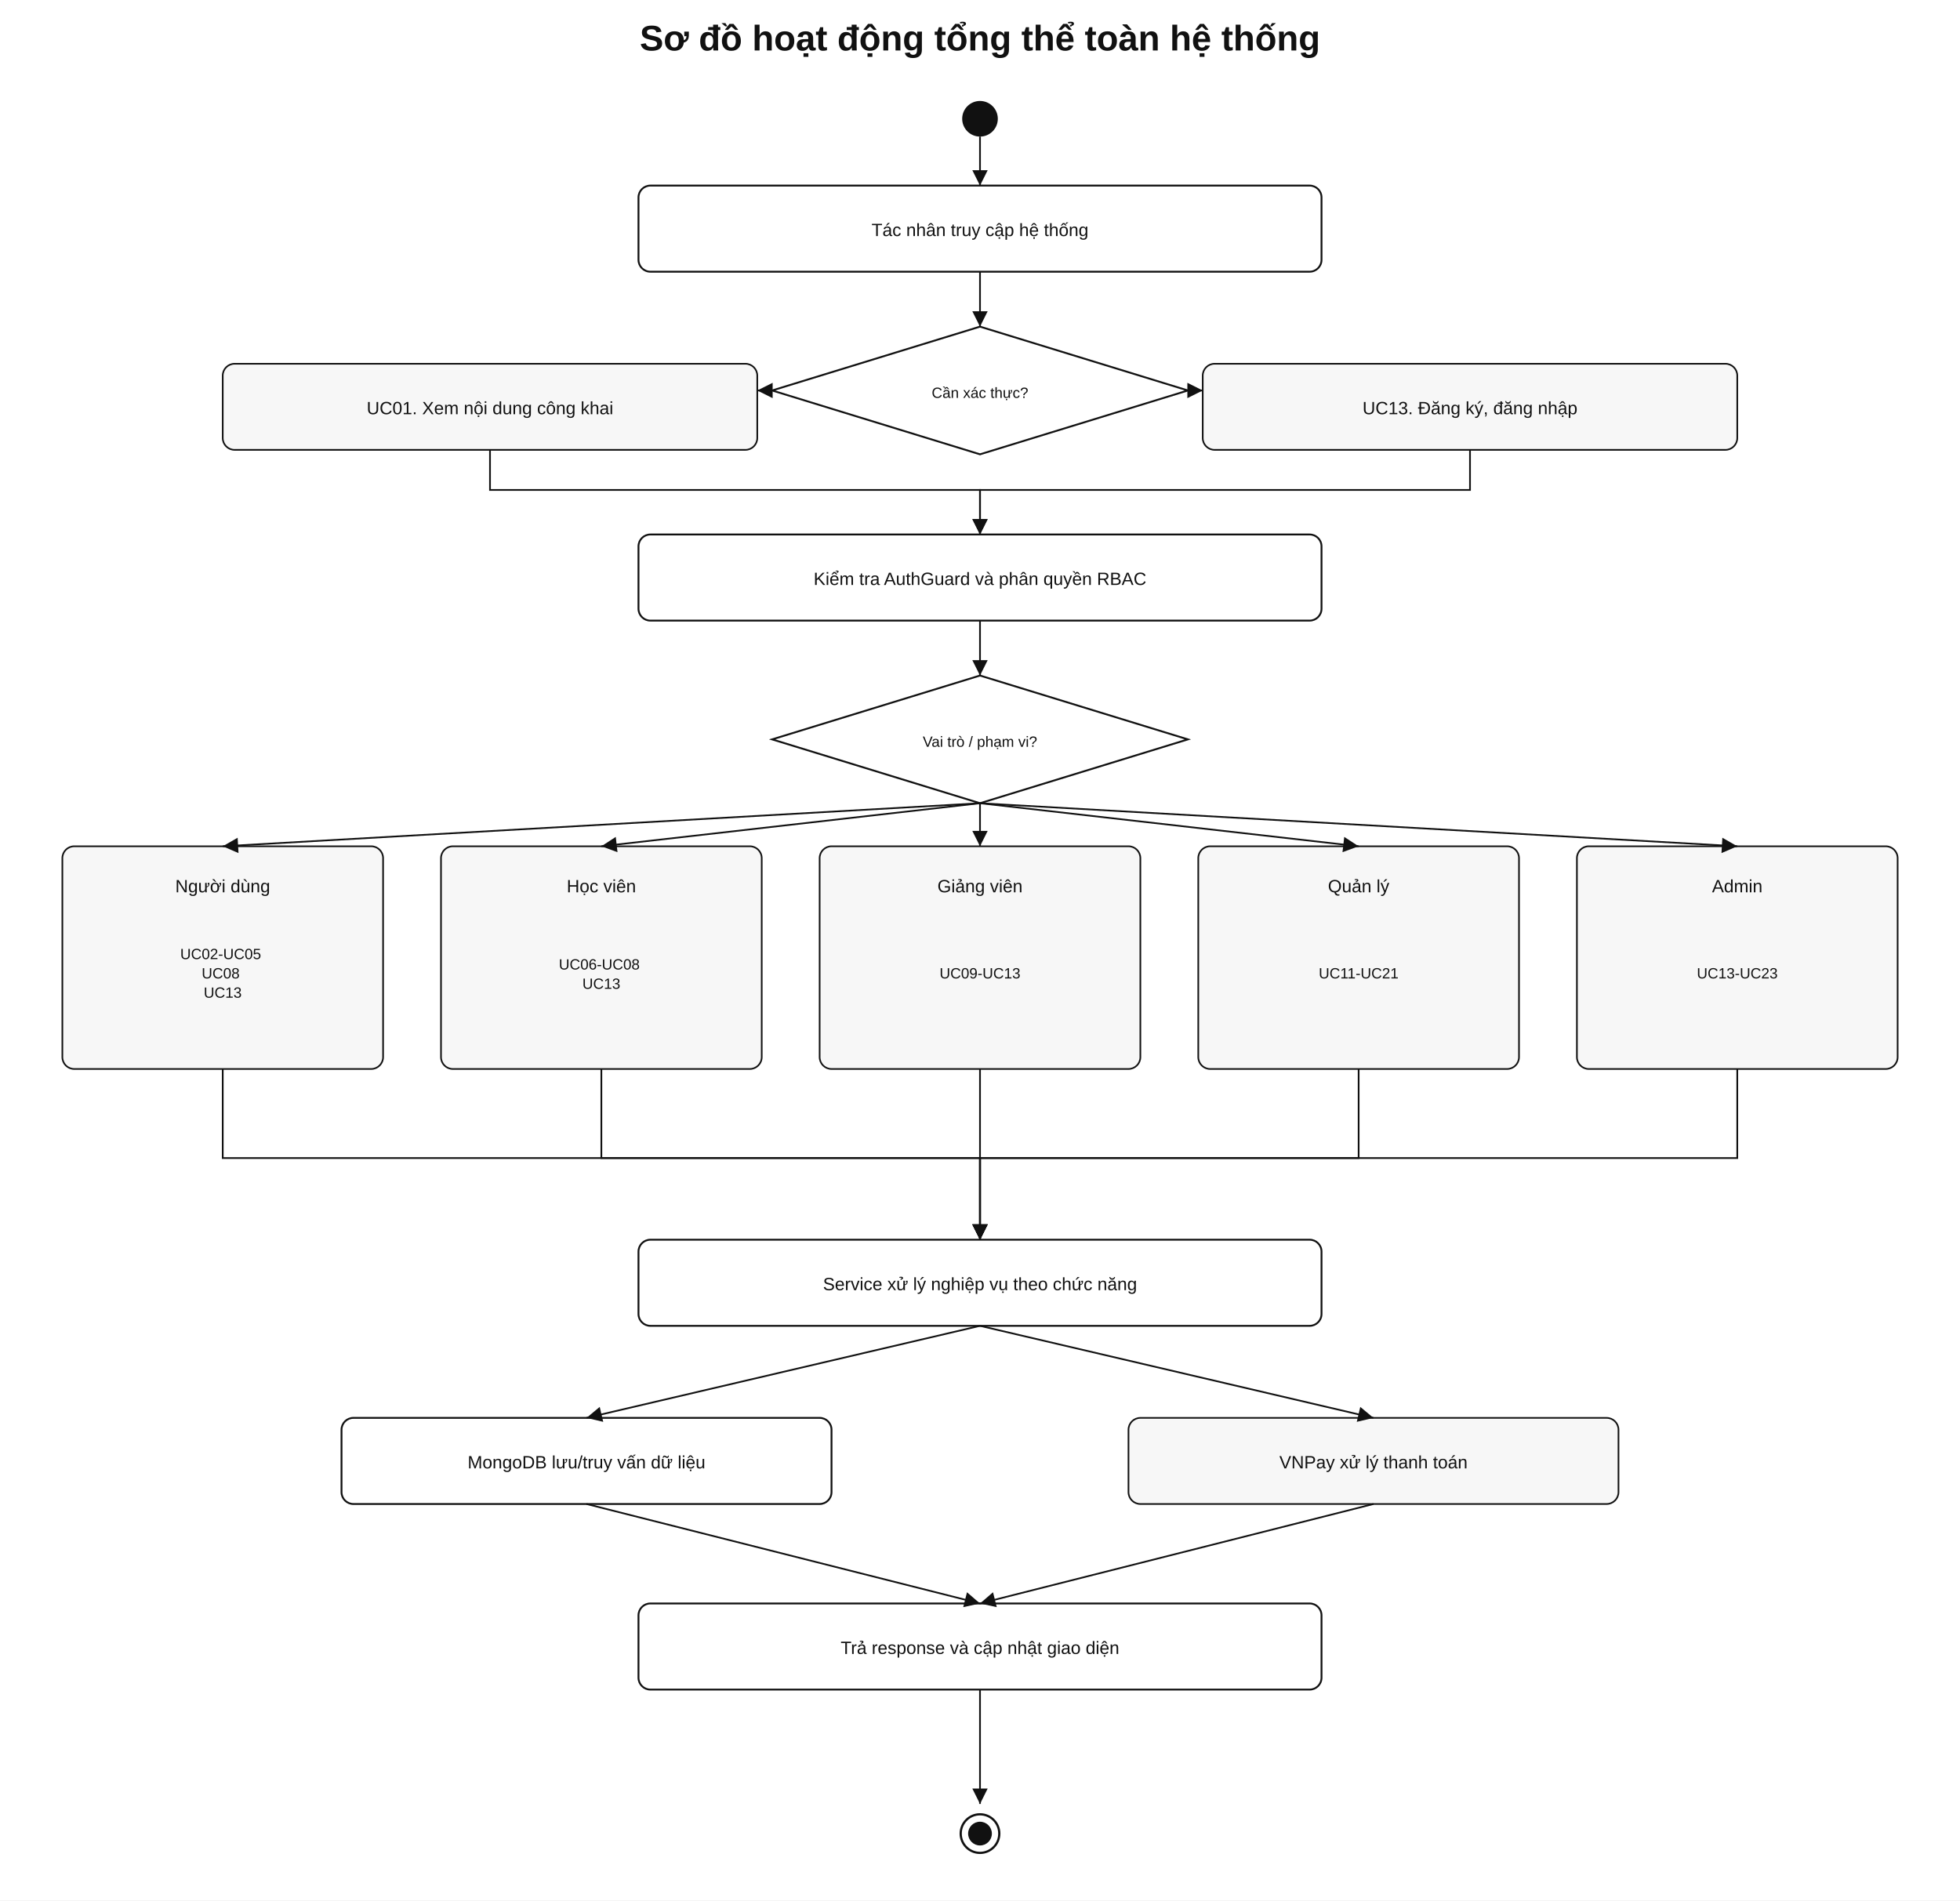
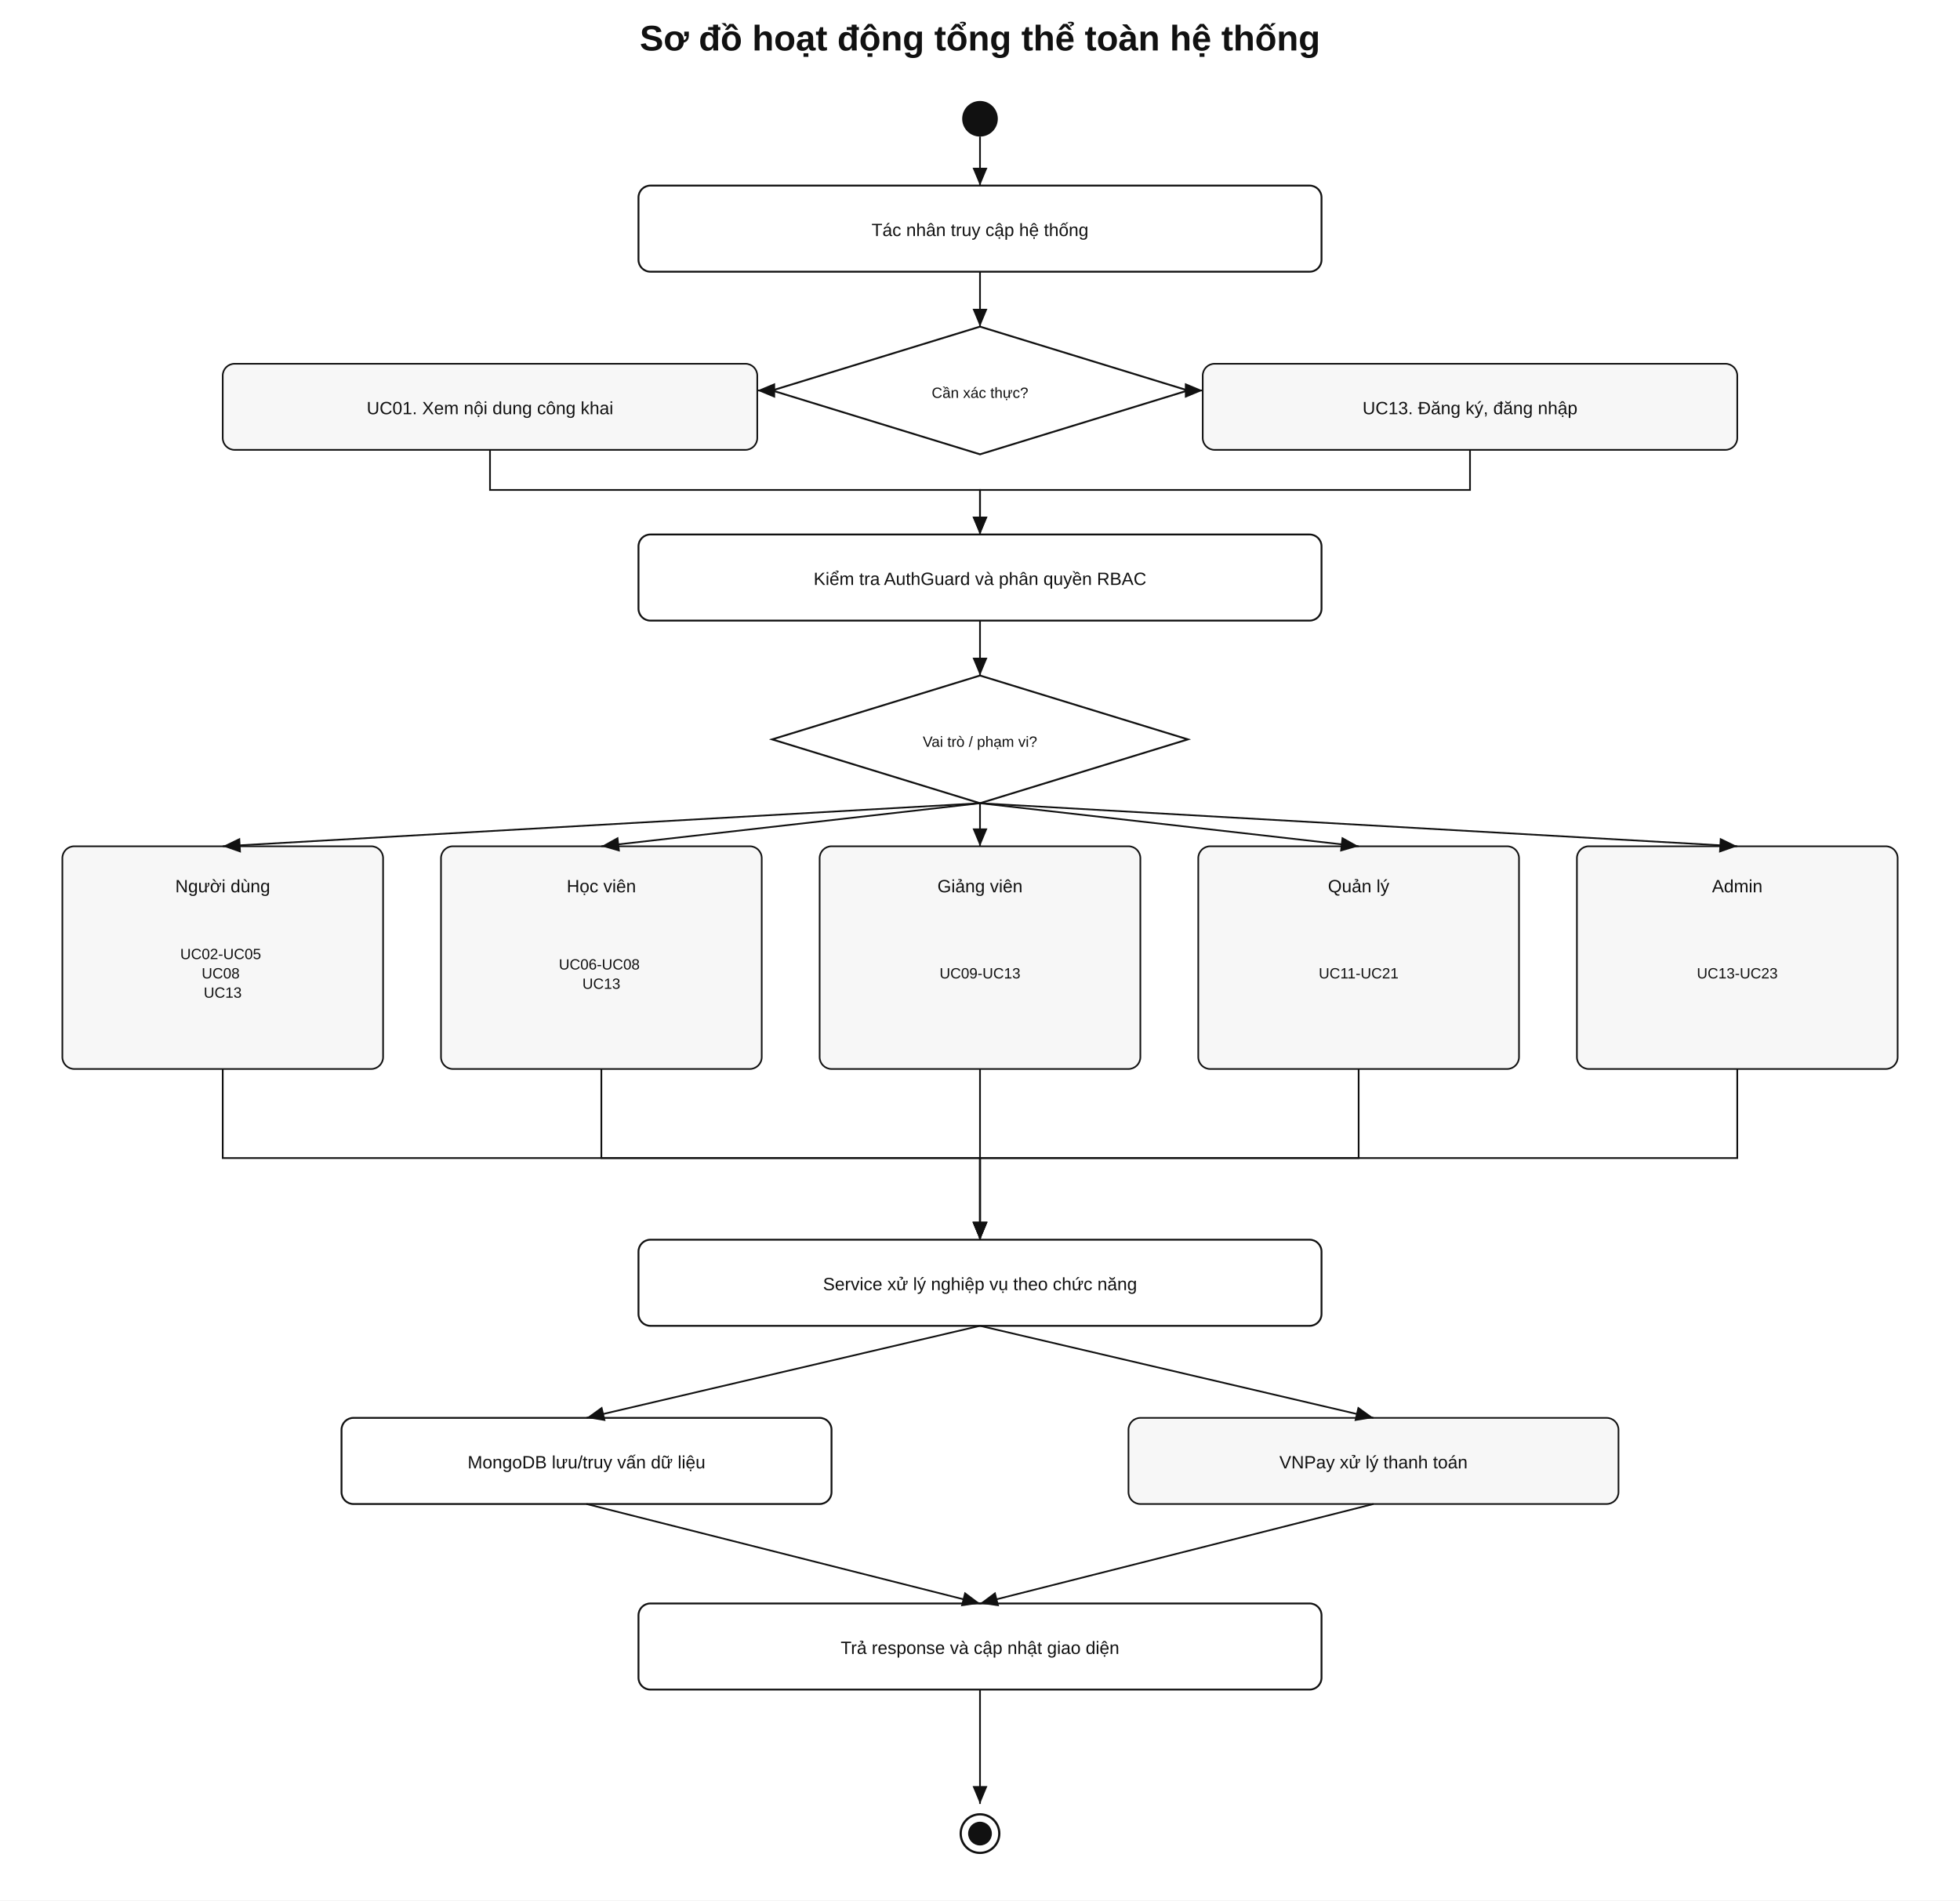
<svg xmlns="http://www.w3.org/2000/svg" width="1320" height="1280" viewBox="0 0 1320 1280">
  <defs>
-     <marker id="arrow" markerWidth="9" markerHeight="9" refX="9" refY="4.5" orient="auto" markerUnits="strokeWidth">
-       <path d="M0,0 L9,4.5 L0,9 Z" fill="#111" />
+     <marker id="arrow" viewBox="0 0 12 10" markerWidth="12" markerHeight="10" refX="12" refY="5" orient="auto" markerUnits="userSpaceOnUse">
+       <path d="M0 0 L12 5 L0 10 Z" fill="#111" />
    </marker>
    <style>
      text { font-family: "Segoe UI", Arial, sans-serif; fill: #111; }
      .title { font-size: 24px; font-weight: 700; }
      .label { font-size: 14px; }
      .small { font-size: 12px; }
      .tiny { font-size: 10px; }
      .boundary { fill: #fff; stroke: #111; stroke-width: 1.5; }
      .usecase { fill: #fff; stroke: #111; stroke-width: 1.3; }
      .actor { stroke: #111; stroke-width: 1.25; fill: none; }
      .line { stroke: #111; stroke-width: 1.15; fill: none; marker-end: url(#arrow); }
      .dashed { stroke: #111; stroke-width: 1; stroke-dasharray: 5 4; fill: none; marker-end: url(#arrow); }
      .box { fill: #fff; stroke: #111; stroke-width: 1.25; }
      .soft { fill: #f7f7f7; stroke: #111; stroke-width: 1.1; }
      .decision { fill: #fff; stroke: #111; stroke-width: 1.25; }
      .class { fill: #fff; stroke: #111; stroke-width: 1.2; }
      .classHead { fill: #efefef; stroke: #111; stroke-width: 1.2; }
      .relation { stroke: #111; stroke-width: 1; fill: none; }
      .participant { fill: #fff; stroke: #111; stroke-width: 1.2; }
      .lifeline { stroke: #888; stroke-width: 1; stroke-dasharray: 6 5; }
      .note { fill: #fffbe6; stroke: #111; stroke-width: 1; }
    </style>
  </defs>
  <rect width="100%" height="100%" fill="#fff" />
  <text x="660" y="34" text-anchor="middle" class="title">Sơ đồ hoạt động tổng thể toàn hệ thống</text>
  <circle cx="660" cy="80" r="12" fill="#111" />
  <rect class="box" x="430" y="125" width="460" height="58" rx="8" />
  <text x="660" y="159" text-anchor="middle" class="small">
    <tspan x="660" y="159">Tác nhân truy cập hệ thống</tspan>
  </text>
  <path class="line" d="M660 92 L660 125" />
  <path class="decision" d="M660 220 L800 263 L660 306 L520 263 Z" />
  <text x="660" y="268" text-anchor="middle" class="tiny">
    <tspan x="660" y="268">Cần xác thực?</tspan>
  </text>
  <path class="line" d="M660 183 L660 220" />
  <rect class="soft" x="150" y="245" width="360" height="58" rx="8" />
  <text x="330" y="279" text-anchor="middle" class="small">
    <tspan x="330" y="279">UC01. Xem nội dung công khai</tspan>
  </text>
  <rect class="soft" x="810" y="245" width="360" height="58" rx="8" />
  <text x="990" y="279" text-anchor="middle" class="small">
    <tspan x="990" y="279">UC13. Đăng ký, đăng nhập</tspan>
  </text>
  <path class="line" d="M520 263 L510 263" />
  <path class="line" d="M800 263 L810 263" />
  <rect class="box" x="430" y="360" width="460" height="58" rx="8" />
  <text x="660" y="394" text-anchor="middle" class="small">
    <tspan x="660" y="394">Kiểm tra AuthGuard và phân quyền RBAC</tspan>
  </text>
  <path class="line" d="M330 303 L330 330 L660 330 L660 360" />
  <path class="line" d="M990 303 L990 330 L660 330 L660 360" />
  <path class="decision" d="M660 455 L800 498 L660 541 L520 498 Z" />
  <text x="660" y="503" text-anchor="middle" class="tiny">
    <tspan x="660" y="503">Vai trò / phạm vi?</tspan>
  </text>
  <path class="line" d="M660 418 L660 455" />
  <rect class="soft" x="42" y="570" width="216" height="150" rx="8" />
  <text x="150" y="601" text-anchor="middle" class="small">
    <tspan x="150" y="601">Người dùng</tspan>
  </text>
  <text x="150" y="646" text-anchor="middle" class="tiny">
    <tspan x="150" y="646">UC02-UC05</tspan>
    <tspan x="150" y="659">UC08</tspan>
    <tspan x="150" y="672">UC13</tspan>
  </text>
  <path class="line" d="M660 541 L150 570" />
  <rect class="soft" x="297" y="570" width="216" height="150" rx="8" />
  <text x="405" y="601" text-anchor="middle" class="small">
    <tspan x="405" y="601">Học viên</tspan>
  </text>
  <text x="405" y="653" text-anchor="middle" class="tiny">
    <tspan x="405" y="653">UC06-UC08</tspan>
    <tspan x="405" y="666">UC13</tspan>
  </text>
  <path class="line" d="M660 541 L405 570" />
  <rect class="soft" x="552" y="570" width="216" height="150" rx="8" />
  <text x="660" y="601" text-anchor="middle" class="small">
    <tspan x="660" y="601">Giảng viên</tspan>
  </text>
  <text x="660" y="659" text-anchor="middle" class="tiny">
    <tspan x="660" y="659">UC09-UC13</tspan>
  </text>
  <path class="line" d="M660 541 L660 570" />
  <rect class="soft" x="807" y="570" width="216" height="150" rx="8" />
  <text x="915" y="601" text-anchor="middle" class="small">
    <tspan x="915" y="601">Quản lý</tspan>
  </text>
  <text x="915" y="659" text-anchor="middle" class="tiny">
    <tspan x="915" y="659">UC11-UC21</tspan>
  </text>
  <path class="line" d="M660 541 L915 570" />
  <rect class="soft" x="1062" y="570" width="216" height="150" rx="8" />
  <text x="1170" y="601" text-anchor="middle" class="small">
    <tspan x="1170" y="601">Admin</tspan>
  </text>
  <text x="1170" y="659" text-anchor="middle" class="tiny">
    <tspan x="1170" y="659">UC13-UC23</tspan>
  </text>
  <path class="line" d="M660 541 L1170 570" />
  <rect class="box" x="430" y="835" width="460" height="58" rx="8" />
  <text x="660" y="869" text-anchor="middle" class="small">
    <tspan x="660" y="869">Service xử lý nghiệp vụ theo chức năng</tspan>
  </text>
  <path class="line" d="M150 720 L150 780 L660 780 L660 835" />
  <path class="line" d="M405 720 L405 780 L660 780 L660 835" />
  <path class="line" d="M660 720 L660 780 L660 780 L660 835" />
  <path class="line" d="M915 720 L915 780 L660 780 L660 835" />
  <path class="line" d="M1170 720 L1170 780 L660 780 L660 835" />
  <rect class="box" x="230" y="955" width="330" height="58" rx="8" />
  <text x="395" y="989" text-anchor="middle" class="small">
    <tspan x="395" y="989">MongoDB lưu/truy vấn dữ liệu</tspan>
  </text>
  <rect class="soft" x="760" y="955" width="330" height="58" rx="8" />
  <text x="925" y="989" text-anchor="middle" class="small">
    <tspan x="925" y="989">VNPay xử lý thanh toán</tspan>
  </text>
  <path class="line" d="M660 893 L395 955" />
  <path class="line" d="M660 893 L925 955" />
  <rect class="box" x="430" y="1080" width="460" height="58" rx="8" />
  <text x="660" y="1114" text-anchor="middle" class="small">
    <tspan x="660" y="1114">Trả response và cập nhật giao diện</tspan>
  </text>
  <path class="line" d="M395 1013 L660 1080" />
  <path class="line" d="M925 1013 L660 1080" />
  <path class="line" d="M660 1138 L660 1215" />
  <circle cx="660" cy="1235" r="13" fill="#fff" stroke="#111" stroke-width="1.5" />
  <circle cx="660" cy="1235" r="8" fill="#111" />
</svg>
